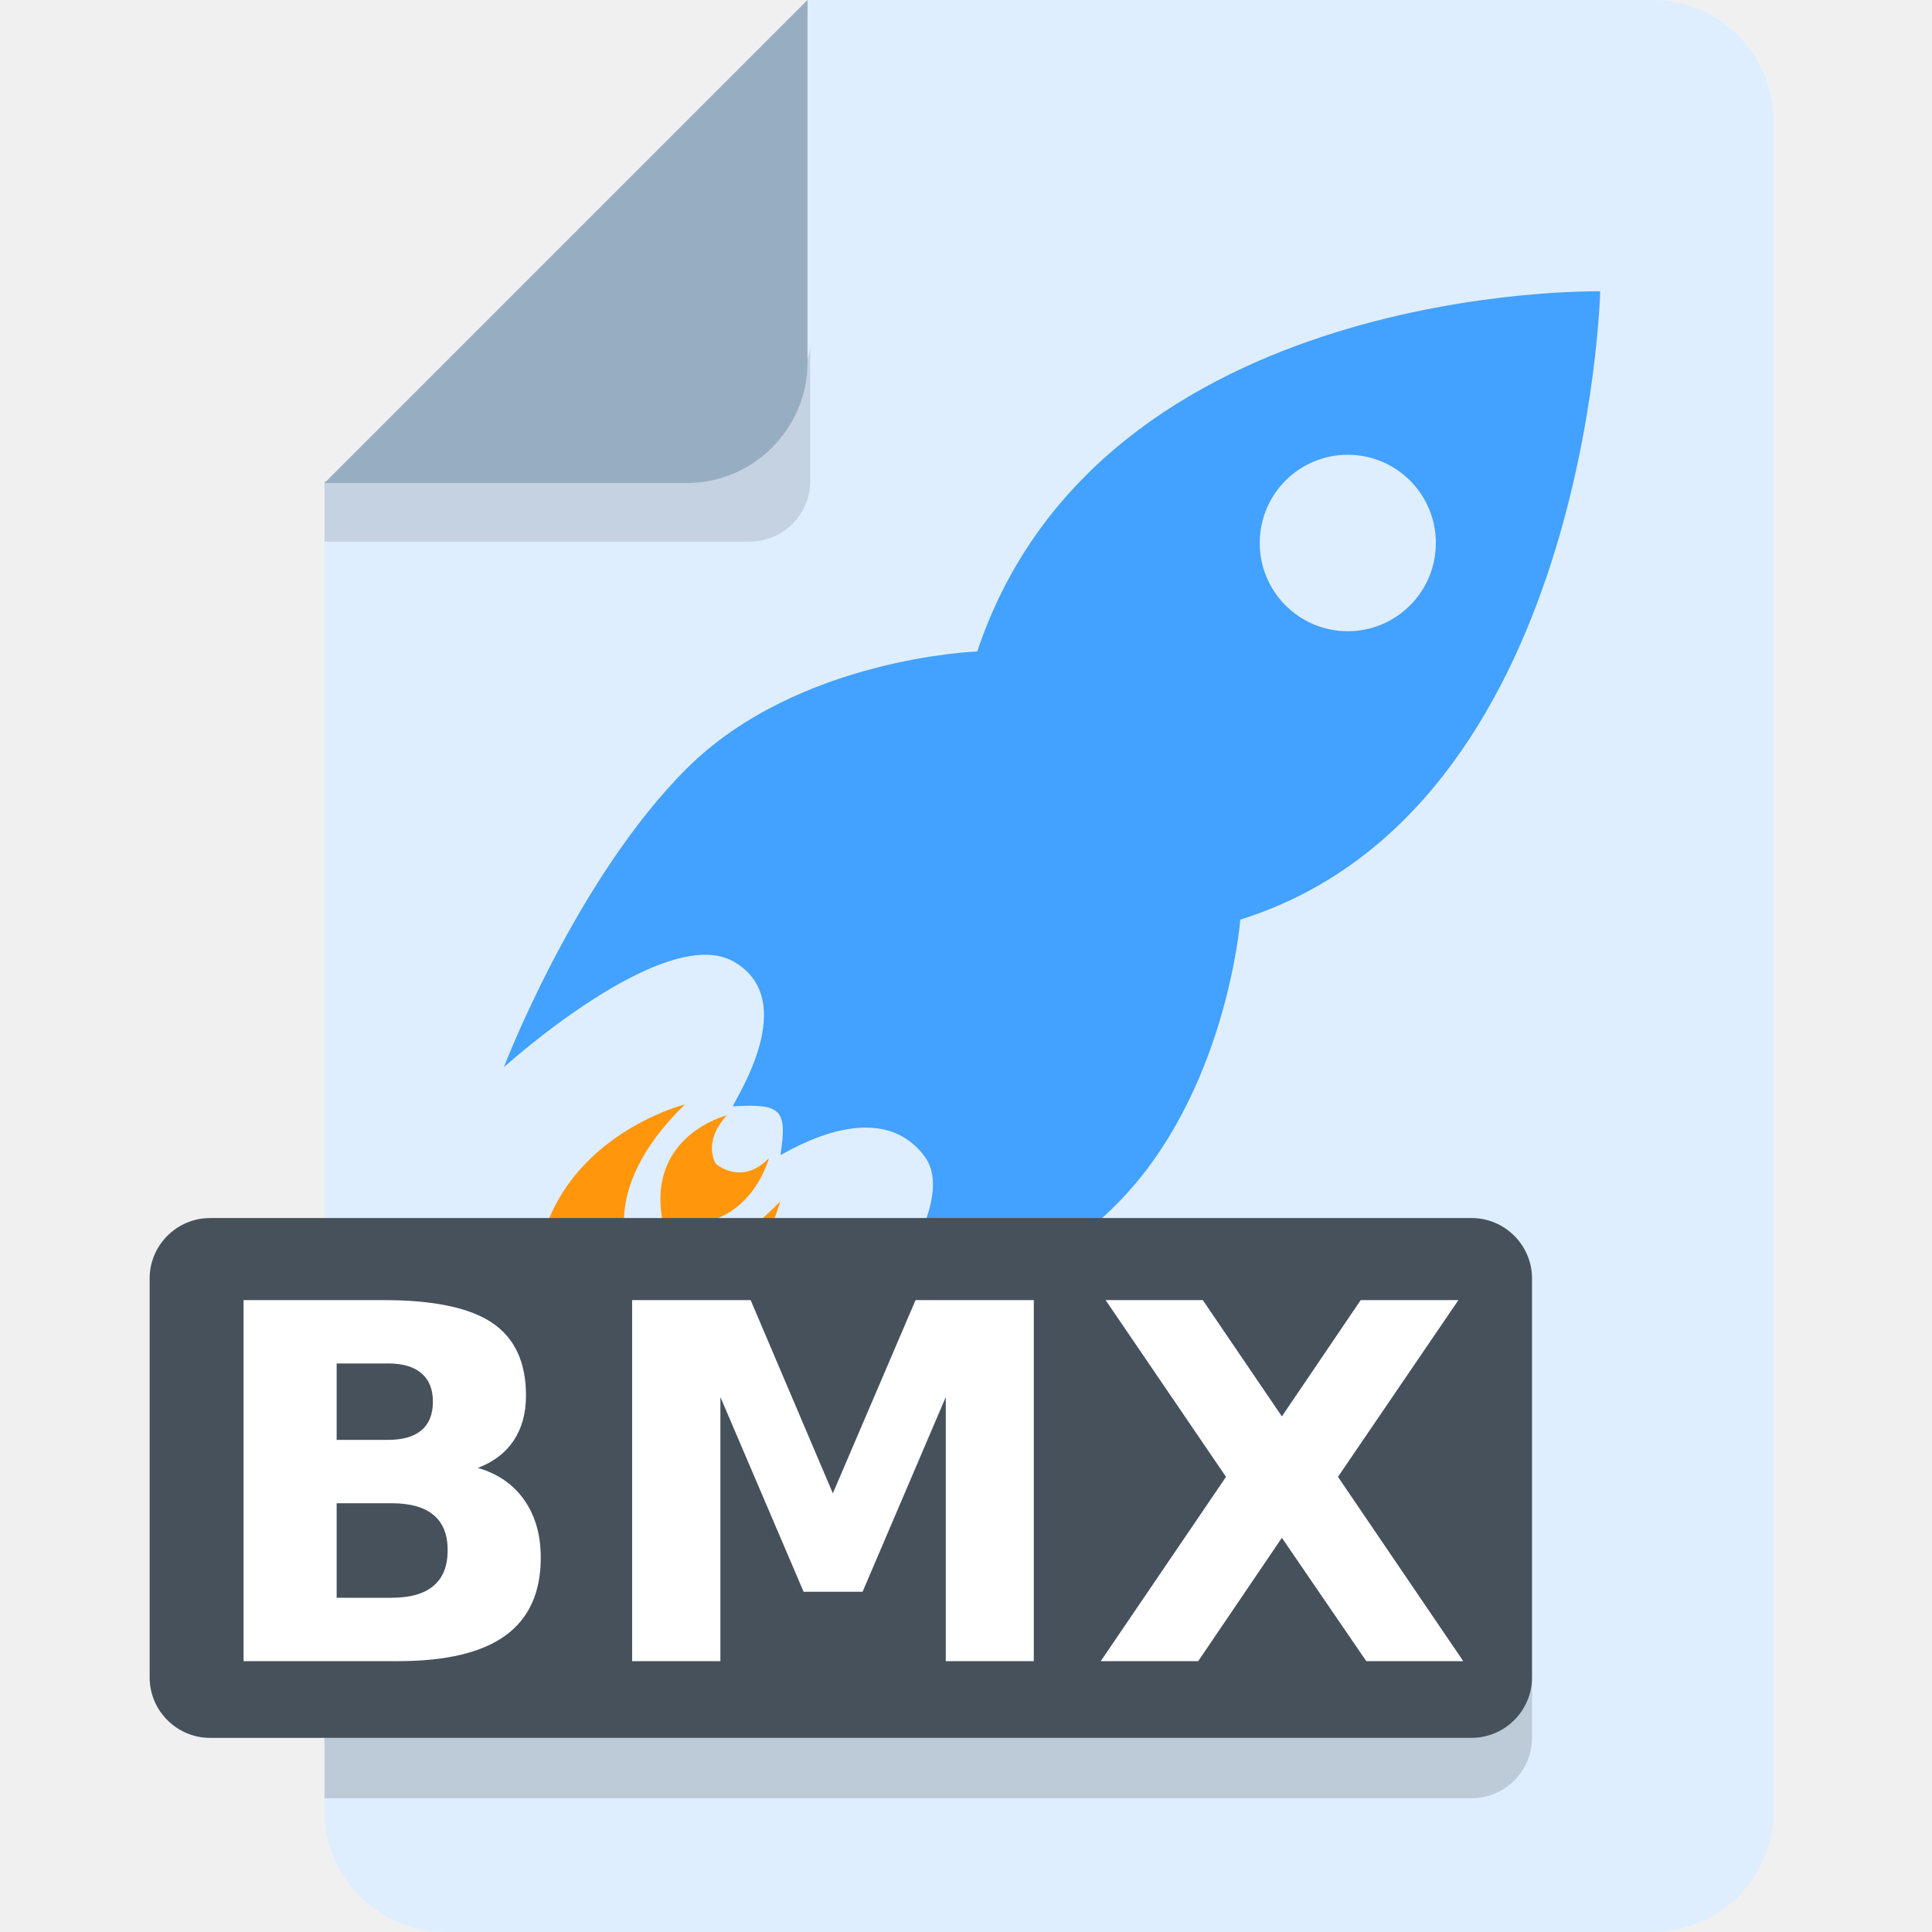
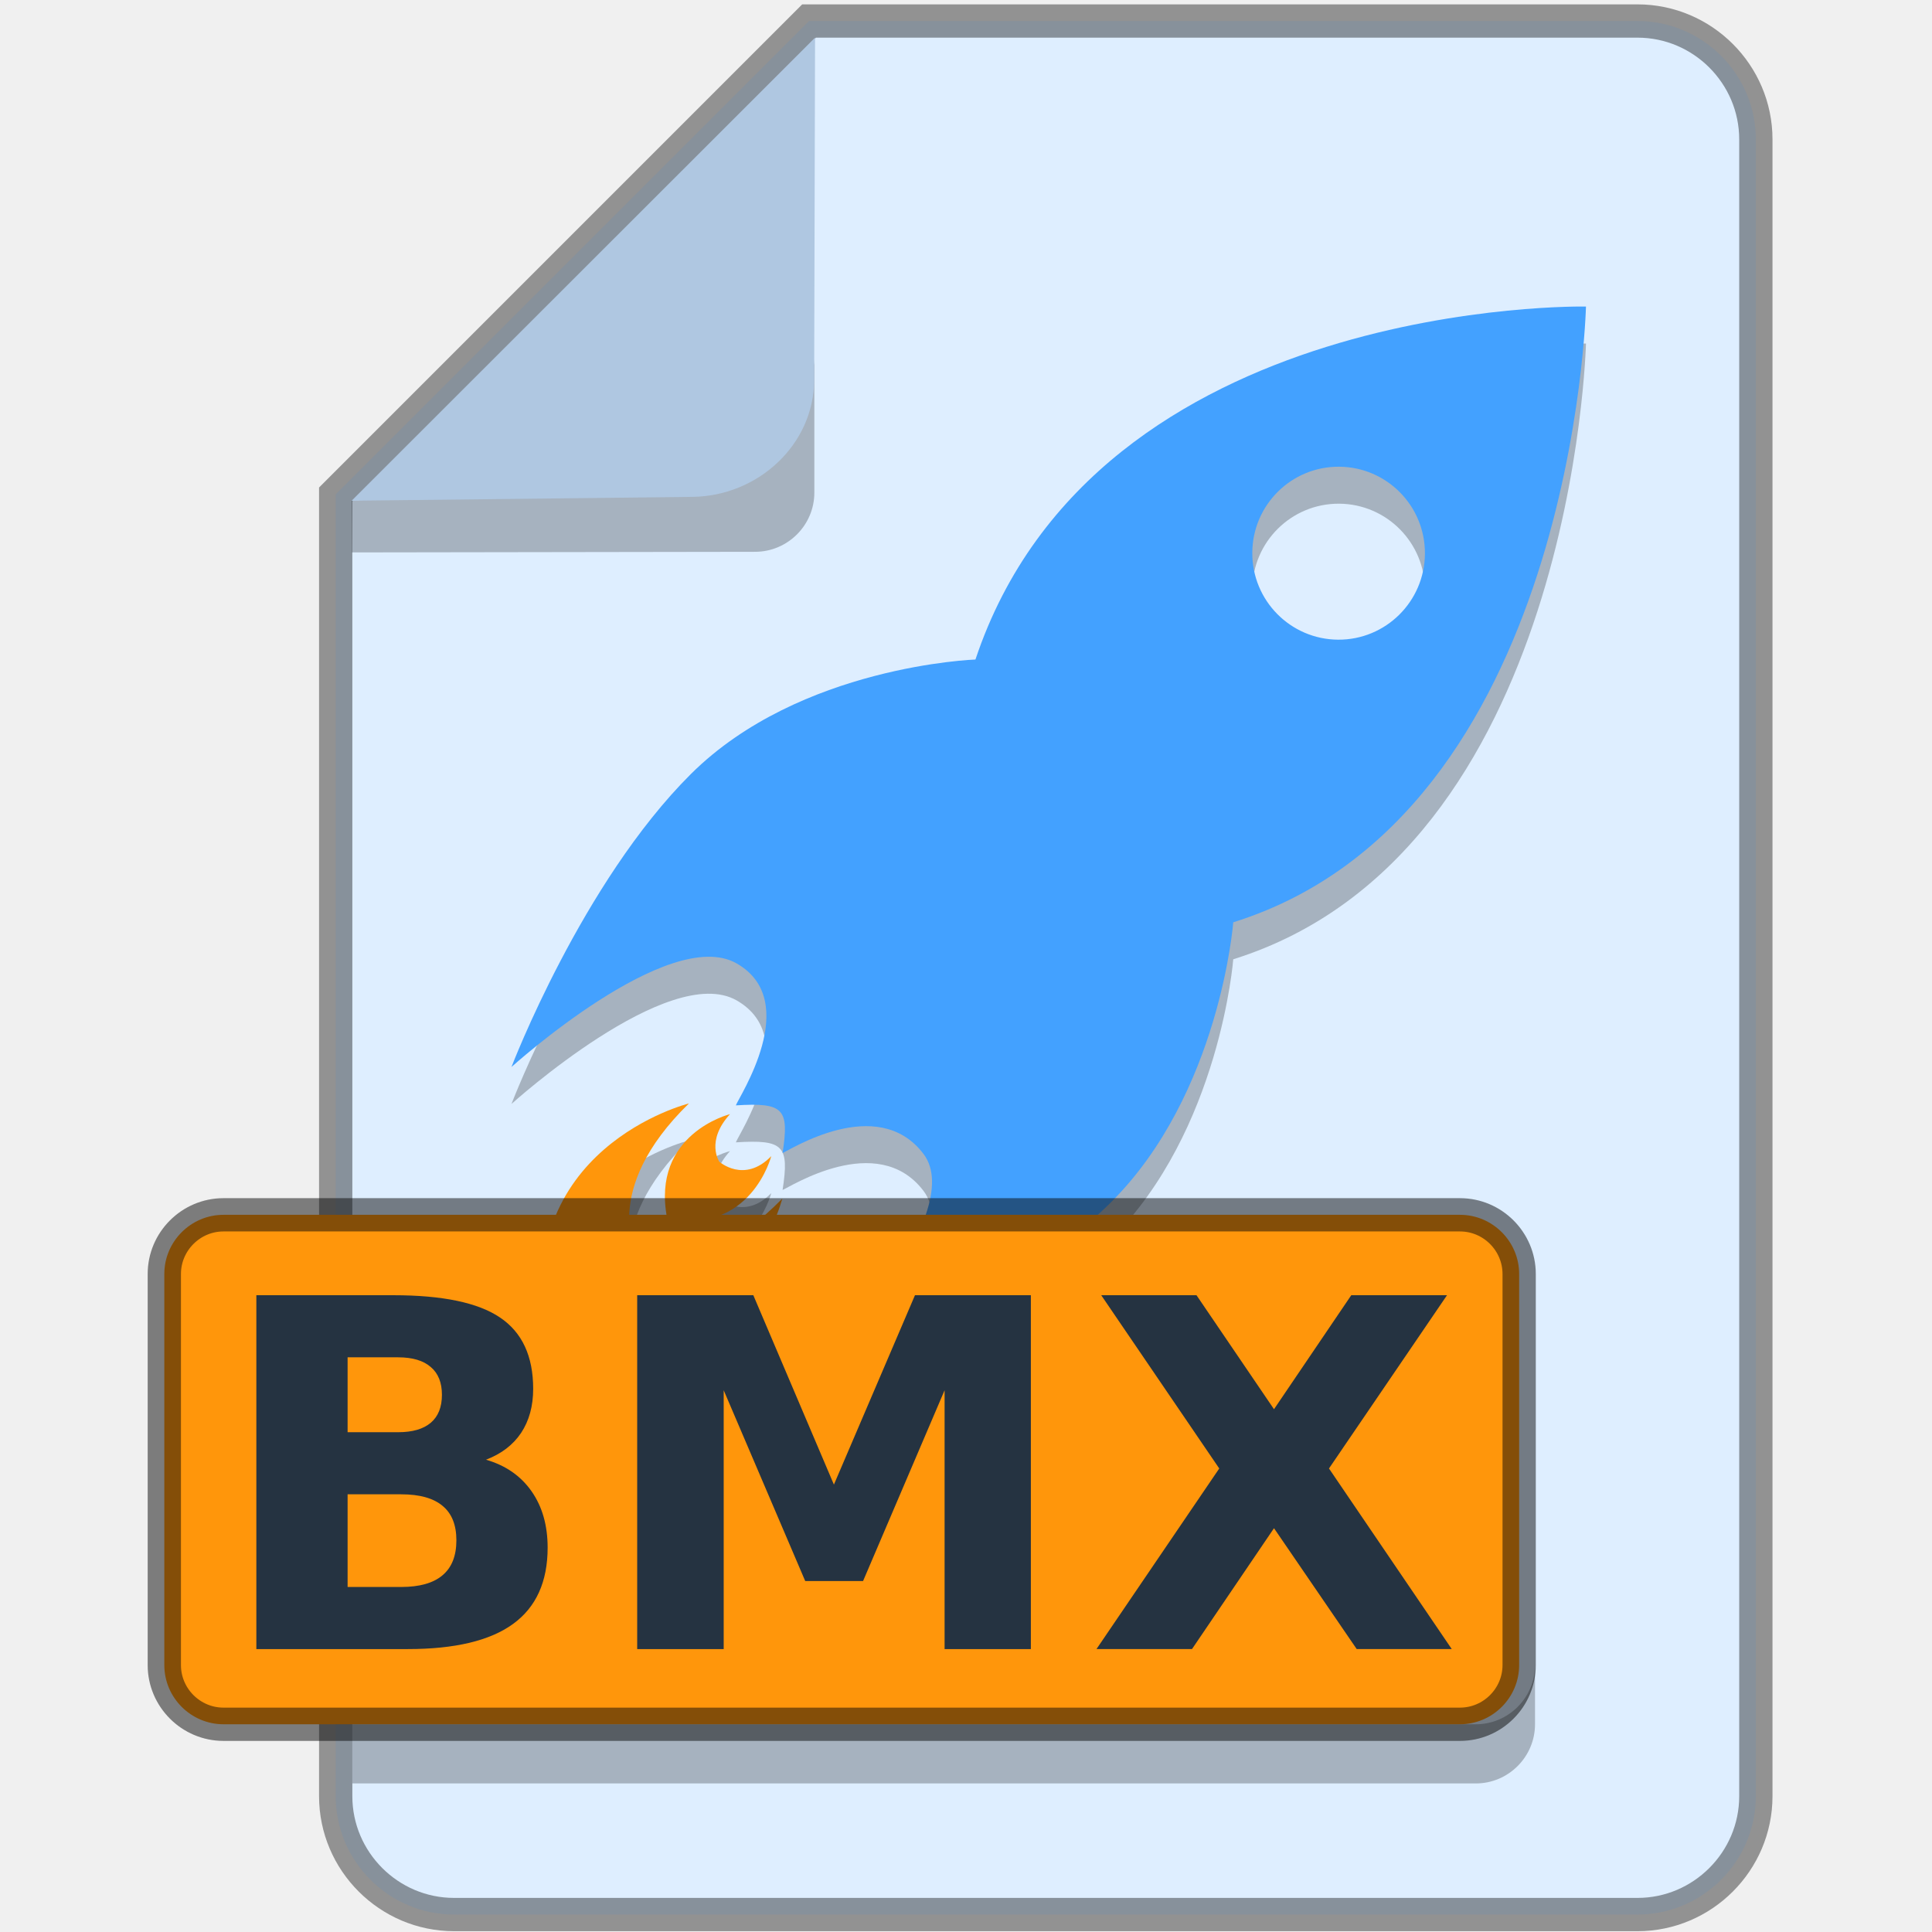
<svg xmlns="http://www.w3.org/2000/svg" xml:space="preserve" style="enable-background:new 0 0 512 512;" viewBox="0 0 512 512" y="0px" x="0px" id="Layer_1" version="1.1">
-   <defs id="defs3819" />
-   <path id="path3768" d="m 438,0 c 17.6,0 32,14.4 32,32 l 0,448 c 0,17.6 -14.4,32 -32,32 l -320,0 C 100.4,512 86,497.6 86,480 L 86,128 214,0 Z" style="fill:#deeeff;fill-opacity:1" />
-   <g style="opacity:0" transform="matrix(2.836152,0,0,2.856292,116.5154,43.96341)" id="g3861">
+   <defs id="defs3819">
+     <filter height="1.024" y="-0.012" width="1.024" x="-0.012" id="filter4375" style="color-interpolation-filters:sRGB">
+       <feGaussianBlur id="feGaussianBlur4377" stdDeviation="0.569" />
+     </filter>
+   </defs>
+   <path id="path3768" d="m 433.955,5.569 c 17.25,0 31.363,14.113 31.363,31.363 v 439.08 c 0,17.25 -14.113,31.363 -31.363,31.363 H 120.327 c -17.25,0 -31.363,-14.113 -31.363,-31.363 V 131.02 L 214.415,5.569 Z" style="fill:#deeeff;fill-opacity:1;stroke:#000000;stroke-width:8.821;stroke-miterlimit:4;stroke-dasharray:none;stroke-opacity:0.392" />
+   <g style="opacity:0;filter:url(#filter4375)" transform="matrix(2.77968,0,0,2.799419,118.8718,48.65691)" id="g3861">
    <g id="g3855">
      <path style="fill:#43a1ff" d="M 48.1,42.206 C 43.094,42.713 30.008,44.86 20.997,53.757 10.27,64.361 3.484,81.81 3.2,82.547 3.065,82.899 3,83.263 3,83.624 c 0,0.964 0.466,1.897 1.298,2.471 1.141,0.786 2.673,0.688 3.705,-0.236 6.346,-5.688 15.294,-10.957 17.987,-9.424 0.414,0.235 1.307,0.744 1.307,2.417 0,1.284 -0.53,3.258 -2.2,6.317 C 24.369,84.346 23.3,83.893 22.199,84.164 15.327,85.858 3.182,93.43 6.406,109.96 c 0.231,1.187 1.152,2.118 2.335,2.363 16.485,3.418 24.204,-8.635 25.982,-15.485 0.065,-0.251 0.097,-0.504 0.097,-0.754 0,-0.77 -0.378,-1.444 -0.906,-2 4.396,-2.298 7.422,-2.446 8.98,-0.413 1.423,1.855 -3.581,10.37 -10.101,17.192 -0.958,1.003 -1.105,2.532 -0.354,3.698 0.752,1.166 2.205,1.665 3.514,1.206 0.753,-0.264 18.563,-6.584 29.312,-17.204 8.976,-8.867 11.604,-21.575 12.306,-26.433 32.31,-11.771 33.82,-58.405 33.868,-60.422 0.001,-0.024 0.001,-0.048 0.001,-0.072 0,-1.405 -0.978,-2.626 -2.356,-2.929 C 108.629,8.607 61.391,7.723 48.1,42.206 Z m 31.528,-7.217 c 0,-0.011 0,-0.022 0,-0.034 0.008,-1.379 0.554,-2.672 1.536,-3.643 0.995,-0.983 2.316,-1.52 3.723,-1.511 2.883,0.018 5.215,2.358 5.198,5.217 -0.019,2.859 -2.377,5.173 -5.259,5.158 -2.873,-0.019 -5.198,-2.343 -5.198,-5.187 z" id="path3853" />
    </g>
    <g id="g3859">
-       <path style="fill:#f6f6f6" d="m 108.076,5.636 c -2.386,0 -14.966,0.232 -28.39,4.814 -7.878,2.689 -14.691,6.4 -20.248,11.028 C 53.46,26.458 48.936,32.49 45.954,39.449 39.695,40.314 27.57,43.051 18.889,51.622 7.706,62.677 0.693,80.709 0.4,81.472 c -0.995,2.586 -0.087,5.516 2.194,7.09 1.03,0.711 2.22,1.061 3.405,1.061 1.439,0 2.873,-0.516 4.006,-1.529 0.027,-0.024 2.746,-2.449 6.202,-4.808 4.496,-3.066 7.017,-3.838 8.059,-4.03 -0.05,0.337 -0.16,0.824 -0.396,1.487 -0.435,1.219 -1.056,2.353 -1.427,3.029 -0.297,0.542 -0.531,0.97 -0.729,1.549 -0.251,0.734 -0.353,1.498 -0.314,2.251 0.932,-0.351 1.517,-0.495 1.517,-0.495 -0.505,0.489 -0.968,0.97 -1.392,1.442 0.17,0.792 0.501,1.552 0.984,2.229 1.827,-2.042 4.325,-2.656 4.324,-2.657 -2.349,2.556 -1.021,4.502 -1.021,4.502 0,0 0.899,0.797 2.193,0.797 0.807,0 1.769,-0.312 2.76,-1.321 0,0 -0.653,2.517 -2.745,4.321 0.668,0.553 1.436,0.944 2.247,1.166 0.505,-0.447 1.023,-0.936 1.552,-1.47 0,0 -0.167,0.643 -0.568,1.651 0.197,0.02 0.396,0.029 0.594,0.029 0.648,0 1.301,-0.105 1.933,-0.32 0.524,-0.178 0.915,-0.387 1.329,-0.607 3.017,-1.611 4.285,-1.611 4.701,-1.611 0.055,0 0.105,0.001 0.15,0.003 -0.293,1.058 -1.218,3.348 -4.138,7.316 -2.541,3.454 -5.17,6.218 -5.196,6.245 -1.916,2.007 -2.207,5.065 -0.704,7.396 1.129,1.751 3.049,2.749 5.042,2.749 0.662,0 1.331,-0.109 1.982,-0.338 0.779,-0.273 19.204,-6.812 30.428,-17.9 8.621,-8.517 11.771,-20.285 12.871,-26.354 7.039,-2.9 13.162,-7.62 18.239,-14.067 4.573,-5.809 8.283,-13.014 11.026,-21.414 4.567,-13.99 4.917,-26.555 4.929,-27.083 0.038,-1.598 -0.567,-3.144 -1.673,-4.297 -1.107,-1.153 -2.633,-1.818 -4.23,-1.845 10e-4,0 -0.158,-0.003 -0.458,-0.003 z M 6,83.625 c 0,0 6.714,-17.462 17.104,-27.733 10.399,-10.267 27.129,-10.839 27.129,-10.839 10.953,-32.576 53.476,-33.417 57.843,-33.417 0.238,0 0.364,0.002 0.364,0.002 l 0,0 0,0 c 0,0 -1.15,48.204 -33.627,58.292 0,0 -1.265,16.233 -11.657,26.501 -10.393,10.267 -28.195,16.506 -28.195,16.506 l 0,0 0,0 c 0,0 11.108,-11.605 11.132,-18.403 0.004,-1.022 -0.244,-1.938 -0.818,-2.687 -1.508,-1.967 -3.489,-2.62 -5.467,-2.62 -3.796,0 -7.578,2.408 -7.963,2.539 l 0,0 0,0 c 0.141,-0.908 0.226,-1.648 0.226,-2.246 0,-1.795 -0.763,-2.319 -3.062,-2.319 -0.472,0 -1.009,0.022 -1.617,0.06 l 0,0 0,0 c 0.168,-0.493 2.906,-4.652 2.912,-8.446 0.003,-1.937 -0.705,-3.777 -2.83,-4.987 -0.777,-0.44 -1.676,-0.635 -2.658,-0.635 C 17.622,73.192 6,83.625 6,83.625 Z M 84.904,26.801 c -0.017,0 -0.034,0 -0.051,0 -4.522,0.001 -8.2,3.63 -8.227,8.135 0,0.018 0,0.036 0,0.053 0,4.499 3.651,8.157 8.18,8.187 0.016,10e-4 0.03,10e-4 0.048,10e-4 4.519,0 8.201,-3.633 8.229,-8.141 0,-0.018 0,-0.035 0,-0.053 0,-4.496 -3.65,-8.154 -8.179,-8.182 z m -0.01,10.376 c -0.016,0 -0.031,0 -0.047,0 -1.232,-0.008 -2.228,-0.996 -2.22,-2.202 0.008,-1.199 1.006,-2.173 2.228,-2.173 l 0.013,0 c 1.229,0.007 2.223,0.992 2.217,2.196 -0.009,1.189 -0.987,2.158 -2.191,2.179 z m 0.287,0.011 c -0.066,-0.004 -0.134,-0.007 -0.2,-0.009 0.056,10e-4 0.124,0.004 0.2,0.009 z M 22.918,81.077 c -0.476,0 -0.958,0.057 -1.437,0.175 -0.581,0.144 -5.812,1.519 -10.596,5.657 -2.991,2.588 -5.184,5.697 -6.519,9.245 -1.622,4.308 -1.926,9.146 -0.905,14.382 0.463,2.372 2.304,4.235 4.671,4.727 2.118,0.438 4.197,0.662 6.181,0.662 4.222,0 8.111,-0.989 11.56,-2.94 2.739,-1.55 5.156,-3.684 7.183,-6.342 3.275,-4.297 4.448,-8.576 4.571,-9.05 0.681,-2.625 -0.483,-5.38 -2.84,-6.722 -0.185,-0.105 -0.373,-0.199 -0.564,-0.283 -1.296,0.571 -2.2,1.118 -2.378,1.179 0.099,-0.64 0.17,-1.195 0.204,-1.677 -0.076,-0.003 -0.152,-0.005 -0.228,-0.005 -1.563,0 -3.107,0.609 -4.265,1.777 -0.405,0.409 -0.794,0.778 -1.167,1.111 0.388,0.205 0.949,0.416 1.615,0.416 0.807,0 1.769,-0.312 2.76,-1.321 0,0 -1.587,6.114 -7.732,6.114 -0.675,0 -1.406,-0.074 -2.195,-0.238 -1.56,-7.994 5.997,-9.852 5.995,-9.854 -2.349,2.556 -1.021,4.502 -1.021,4.502 0,0 0.023,0.021 0.068,0.056 0.355,-0.4 0.755,-0.82 1.208,-1.257 1.168,-1.13 1.795,-2.646 1.828,-4.189 -0.449,0.002 -0.956,0.023 -1.524,0.059 0.07,-0.205 0.586,-1.047 1.165,-2.233 -0.105,-0.291 -0.235,-0.576 -0.388,-0.854 -1.074,-1.943 -3.105,-3.097 -5.25,-3.097 z M 8.871,104.656 C 8.877,90.539 22.918,87.077 22.918,87.077 l 0,0 0,0 c -4.636,4.482 -5.702,8.321 -5.7,10.908 0.002,2.212 0.785,3.508 0.785,3.508 0,0 0.956,0.55 2.693,0.55 2.387,0 6.248,-1.036 11.124,-5.957 l 0,0 0,0 c 0,0 -3.592,13.839 -17.506,13.839 -1.527,0 -3.179,-0.167 -4.963,-0.537 -0.331,-1.697 -0.481,-3.271 -0.48,-4.732 z m 11.544,-8.638 c 0,0 0,0 0,0 0,0 0,0 0,0 z m 6.413,-13.927 c -0.511,0 -1.027,0.065 -1.539,0.201 -0.794,0.211 -3.58,1.071 -6.109,3.317 -1.68,1.492 -2.909,3.27 -3.665,5.255 3.633,-2.858 7.402,-3.788 7.402,-3.788 -8.599,8.314 -4.915,14.416 -4.915,14.416 0,0 0.956,0.55 2.693,0.55 2.387,0 6.248,-1.036 11.124,-5.957 0,0 -0.941,3.626 -3.726,7.165 2.292,-0.894 4.302,-2.415 5.883,-4.488 1.805,-2.369 2.48,-4.736 2.597,-5.188 0.334,-1.287 0.224,-2.606 -0.253,-3.774 -2.359,0.722 -4.212,1.876 -4.475,1.966 0.563,-3.634 0.229,-4.565 -2.836,-4.565 -0.472,0 -1.009,0.022 -1.617,0.06 0.11,-0.321 1.313,-2.203 2.138,-4.526 -0.832,-0.42 -1.757,-0.644 -2.702,-0.644 z m -6.202,13.763 c 0.003,-6.236 6.209,-7.762 6.208,-7.764 l 0,0 0,0 c -1.101,1.198 -1.395,2.262 -1.395,3.055 -0.001,0.897 0.374,1.447 0.374,1.447 0,0 0.899,0.797 2.193,0.797 0.807,0 1.769,-0.312 2.76,-1.321 l 0,0 0,0 c 0,0 -1.587,6.114 -7.732,6.114 -0.675,0 -1.406,-0.074 -2.195,-0.238 -0.147,-0.749 -0.213,-1.444 -0.213,-2.09 z" id="path3857" />
+       <path style="fill:#f6f6f6" d="m 108.076,5.636 c -2.386,0 -14.966,0.232 -28.39,4.814 -7.878,2.689 -14.691,6.4 -20.248,11.028 C 53.46,26.458 48.936,32.49 45.954,39.449 39.695,40.314 27.57,43.051 18.889,51.622 7.706,62.677 0.693,80.709 0.4,81.472 c -0.995,2.586 -0.087,5.516 2.194,7.09 1.03,0.711 2.22,1.061 3.405,1.061 1.439,0 2.873,-0.516 4.006,-1.529 0.027,-0.024 2.746,-2.449 6.202,-4.808 4.496,-3.066 7.017,-3.838 8.059,-4.03 -0.05,0.337 -0.16,0.824 -0.396,1.487 -0.435,1.219 -1.056,2.353 -1.427,3.029 -0.297,0.542 -0.531,0.97 -0.729,1.549 -0.251,0.734 -0.353,1.498 -0.314,2.251 0.932,-0.351 1.517,-0.495 1.517,-0.495 -0.505,0.489 -0.968,0.97 -1.392,1.442 0.17,0.792 0.501,1.552 0.984,2.229 1.827,-2.042 4.325,-2.656 4.324,-2.657 -2.349,2.556 -1.021,4.502 -1.021,4.502 0,0 0.899,0.797 2.193,0.797 0.807,0 1.769,-0.312 2.76,-1.321 0,0 -0.653,2.517 -2.745,4.321 0.668,0.553 1.436,0.944 2.247,1.166 0.505,-0.447 1.023,-0.936 1.552,-1.47 0,0 -0.167,0.643 -0.568,1.651 0.197,0.02 0.396,0.029 0.594,0.029 0.648,0 1.301,-0.105 1.933,-0.32 0.524,-0.178 0.915,-0.387 1.329,-0.607 3.017,-1.611 4.285,-1.611 4.701,-1.611 0.055,0 0.105,0.001 0.15,0.003 -0.293,1.058 -1.218,3.348 -4.138,7.316 -2.541,3.454 -5.17,6.218 -5.196,6.245 -1.916,2.007 -2.207,5.065 -0.704,7.396 1.129,1.751 3.049,2.749 5.042,2.749 0.662,0 1.331,-0.109 1.982,-0.338 0.779,-0.273 19.204,-6.812 30.428,-17.9 8.621,-8.517 11.771,-20.285 12.871,-26.354 7.039,-2.9 13.162,-7.62 18.239,-14.067 4.573,-5.809 8.283,-13.014 11.026,-21.414 4.567,-13.99 4.917,-26.555 4.929,-27.083 0.038,-1.598 -0.567,-3.144 -1.673,-4.297 -1.107,-1.153 -2.633,-1.818 -4.23,-1.845 10e-4,0 -0.158,-0.003 -0.458,-0.003 z M 6,83.625 c 0,0 6.714,-17.462 17.104,-27.733 10.399,-10.267 27.129,-10.839 27.129,-10.839 10.953,-32.576 53.476,-33.417 57.843,-33.417 0.238,0 0.364,0.002 0.364,0.002 v 0 0 c 0,0 -1.15,48.204 -33.627,58.292 0,0 -1.265,16.233 -11.657,26.501 -10.393,10.267 -28.195,16.506 -28.195,16.506 v 0 0 c 0,0 11.108,-11.605 11.132,-18.403 0.004,-1.022 -0.244,-1.938 -0.818,-2.687 -1.508,-1.967 -3.489,-2.62 -5.467,-2.62 -3.796,0 -7.578,2.408 -7.963,2.539 v 0 0 c 0.141,-0.908 0.226,-1.648 0.226,-2.246 0,-1.795 -0.763,-2.319 -3.062,-2.319 -0.472,0 -1.009,0.022 -1.617,0.06 v 0 0 c 0.168,-0.493 2.906,-4.652 2.912,-8.446 0.003,-1.937 -0.705,-3.777 -2.83,-4.987 -0.777,-0.44 -1.676,-0.635 -2.658,-0.635 C 17.622,73.192 6,83.625 6,83.625 Z M 84.904,26.801 c -0.017,0 -0.034,0 -0.051,0 -4.522,0.001 -8.2,3.63 -8.227,8.135 0,0.018 0,0.036 0,0.053 0,4.499 3.651,8.157 8.18,8.187 0.016,10e-4 0.03,10e-4 0.048,10e-4 4.519,0 8.201,-3.633 8.229,-8.141 0,-0.018 0,-0.035 0,-0.053 0,-4.496 -3.65,-8.154 -8.179,-8.182 z m -0.01,10.376 c -0.016,0 -0.031,0 -0.047,0 -1.232,-0.008 -2.228,-0.996 -2.22,-2.202 0.008,-1.199 1.006,-2.173 2.228,-2.173 h 0.013 c 1.229,0.007 2.223,0.992 2.217,2.196 -0.009,1.189 -0.987,2.158 -2.191,2.179 z m 0.287,0.011 c -0.066,-0.004 -0.134,-0.007 -0.2,-0.009 0.056,10e-4 0.124,0.004 0.2,0.009 z M 22.918,81.077 c -0.476,0 -0.958,0.057 -1.437,0.175 -0.581,0.144 -5.812,1.519 -10.596,5.657 -2.991,2.588 -5.184,5.697 -6.519,9.245 -1.622,4.308 -1.926,9.146 -0.905,14.382 0.463,2.372 2.304,4.235 4.671,4.727 2.118,0.438 4.197,0.662 6.181,0.662 4.222,0 8.111,-0.989 11.56,-2.94 2.739,-1.55 5.156,-3.684 7.183,-6.342 3.275,-4.297 4.448,-8.576 4.571,-9.05 0.681,-2.625 -0.483,-5.38 -2.84,-6.722 -0.185,-0.105 -0.373,-0.199 -0.564,-0.283 -1.296,0.571 -2.2,1.118 -2.378,1.179 0.099,-0.64 0.17,-1.195 0.204,-1.677 -0.076,-0.003 -0.152,-0.005 -0.228,-0.005 -1.563,0 -3.107,0.609 -4.265,1.777 -0.405,0.409 -0.794,0.778 -1.167,1.111 0.388,0.205 0.949,0.416 1.615,0.416 0.807,0 1.769,-0.312 2.76,-1.321 0,0 -1.587,6.114 -7.732,6.114 -0.675,0 -1.406,-0.074 -2.195,-0.238 -1.56,-7.994 5.997,-9.852 5.995,-9.854 -2.349,2.556 -1.021,4.502 -1.021,4.502 0,0 0.023,0.021 0.068,0.056 0.355,-0.4 0.755,-0.82 1.208,-1.257 1.168,-1.13 1.795,-2.646 1.828,-4.189 -0.449,0.002 -0.956,0.023 -1.524,0.059 0.07,-0.205 0.586,-1.047 1.165,-2.233 -0.105,-0.291 -0.235,-0.576 -0.388,-0.854 -1.074,-1.943 -3.105,-3.097 -5.25,-3.097 z M 8.871,104.656 C 8.877,90.539 22.918,87.077 22.918,87.077 v 0 0 c -4.636,4.482 -5.702,8.321 -5.7,10.908 0.002,2.212 0.785,3.508 0.785,3.508 0,0 0.956,0.55 2.693,0.55 2.387,0 6.248,-1.036 11.124,-5.957 v 0 0 c 0,0 -3.592,13.839 -17.506,13.839 -1.527,0 -3.179,-0.167 -4.963,-0.537 -0.331,-1.697 -0.481,-3.271 -0.48,-4.732 z m 11.544,-8.638 c 0,0 0,0 0,0 0,0 0,0 0,0 z m 6.413,-13.927 c -0.511,0 -1.027,0.065 -1.539,0.201 -0.794,0.211 -3.58,1.071 -6.109,3.317 -1.68,1.492 -2.909,3.27 -3.665,5.255 3.633,-2.858 7.402,-3.788 7.402,-3.788 -8.599,8.314 -4.915,14.416 -4.915,14.416 0,0 0.956,0.55 2.693,0.55 2.387,0 6.248,-1.036 11.124,-5.957 0,0 -0.941,3.626 -3.726,7.165 2.292,-0.894 4.302,-2.415 5.883,-4.488 1.805,-2.369 2.48,-4.736 2.597,-5.188 0.334,-1.287 0.224,-2.606 -0.253,-3.774 -2.359,0.722 -4.212,1.876 -4.475,1.966 0.563,-3.634 0.229,-4.565 -2.836,-4.565 -0.472,0 -1.009,0.022 -1.617,0.06 0.11,-0.321 1.313,-2.203 2.138,-4.526 -0.832,-0.42 -1.757,-0.644 -2.702,-0.644 z m -6.202,13.763 c 0.003,-6.236 6.209,-7.762 6.208,-7.764 v 0 0 c -1.101,1.198 -1.395,2.262 -1.395,3.055 -0.001,0.897 0.374,1.447 0.374,1.447 0,0 0.899,0.797 2.193,0.797 0.807,0 1.769,-0.312 2.76,-1.321 v 0 0 c 0,0 -1.587,6.114 -7.732,6.114 -0.675,0 -1.406,-0.074 -2.195,-0.238 -0.147,-0.749 -0.213,-1.444 -0.213,-2.09 z" id="path3857" />
    </g>
  </g>
-   <path style="fill:#ff960b;stroke-width:2.846" id="path3542_7_" d="m 167.575,333.857 c 0,0 -10.451,-17.429 13.94,-41.176 0,0 -48.487,12.039 -38.478,63.724 51.178,10.685 63.725,-37.994 63.725,-37.994 -23.889,24.276 -39.187,15.447 -39.187,15.447 z m 8.04,-10.137 c 22.613,4.73 28.157,-16.784 28.157,-16.784 -7.312,7.503 -14.047,1.494 -14.047,1.494 0,0 -3.769,-5.555 2.896,-12.859 0.003,0.006 -21.427,5.316 -17.006,28.149 z" />
-   <path style="fill:#43a1ff;stroke-width:2.846" id="path3542_4_" d="m 424.068,77.205 c 0,0 -132.321,-2.676 -165.084,95.443 0,0 -47.449,1.634 -76.942,30.959 -29.465,29.337 -48.51,79.214 -48.51,79.214 0,0 42.576,-38.491 60.904,-27.986 17.834,10.226 0.488,36.243 -0.233,38.369 12.93,-0.805 14.473,0.894 12.629,12.873 1.662,-0.571 25.602,-16.178 38.09,0.229 12.456,16.358 -29.252,60.242 -29.252,60.242 0,0 50.489,-17.82 79.968,-47.149 29.476,-29.328 33.058,-75.697 33.058,-75.697 92.113,-28.814 95.371,-166.496 95.371,-166.496 z m -90.224,66.546 c 0.074,-12.913 10.582,-23.313 23.472,-23.236 12.896,0.08 23.276,10.608 23.203,23.519 -0.082,12.922 -10.596,23.327 -23.478,23.25 -12.893,-0.083 -23.279,-10.617 -23.197,-23.533 z" />
-   <path id="path3784-8" d="M 187.294,122.766 86,127.524 l 0,16 112.714,0 c 8.8,0 16,-7.2 16,-16 l 0,-35.985 c 0,8.8 -18.63,30.818 -27.42,31.227 z" style="opacity:0.12;fill:#000000;fill-opacity:1" />
-   <path id="path3770" d="m 182,128 -96,0 128,-128 0,96 c 0,17.6 -14.4,32 -32,32 z" style="fill:#97adc1;fill-opacity:1" />
-   <path id="path3774" d="m 406,444.55 c 0,8.8 -7.2,16 -16,16 l -334.342,0 c -8.8,0 -16,-7.2 -16,-16 l 0,-105.755 c 0,-8.8 7.2,-16 16,-16 l 334.342,0 c 8.8,0 16,7.2 16,16 z" style="fill:#46515c;fill-opacity:1" />
-   <path id="path3784" d="m 390,460.55 -304,0 0,16 304,0 c 8.8,0 16,-7.2 16,-16 l 0,-16 c 0,8.8 -7.2,16 -16,16 z" style="opacity:0.15;fill:#000000;fill-opacity:1" />
-   <g id="g3786" />
-   <g id="g3788" />
-   <g id="g3790" />
-   <g id="g3792" />
-   <g id="g3794" />
-   <g id="g3796" />
-   <g id="g3798" />
-   <g id="g3800" />
-   <g id="g3802" />
-   <g id="g3804" />
-   <g id="g3806" />
-   <g id="g3808" />
-   <g id="g3810" />
-   <g id="g3812" />
-   <g id="g3814" />
+   <path d="m 168.914,342.579 c 0,0 -10.243,-17.082 13.662,-40.356 0,0 -47.521,11.8 -37.712,62.455 50.159,10.473 62.457,-37.238 62.457,-37.238 -23.413,23.792 -38.407,15.139 -38.407,15.139 z m 7.88,-9.935 c 22.162,4.636 27.597,-16.449 27.597,-16.449 -7.166,7.354 -13.768,1.464 -13.768,1.464 0,0 -3.694,-5.445 2.838,-12.603 0.003,0.006 -21,5.21 -16.667,27.588 z" id="path4424" style="opacity:0.25;fill:#000000;fill-opacity:1;stroke-width:2.79" />
+   <path style="fill:#ff960b;stroke-width:2.79" id="path3542_7_" d="m 168.914,332.778 c 0,0 -10.243,-17.082 13.662,-40.356 0,0 -47.521,11.8 -37.712,62.455 50.159,10.473 62.457,-37.238 62.457,-37.238 -23.413,23.792 -38.407,15.139 -38.407,15.139 z m 7.88,-9.935 c 22.162,4.636 27.597,-16.449 27.597,-16.449 -7.166,7.354 -13.768,1.464 -13.768,1.464 0,0 -3.694,-5.445 2.838,-12.603 0.003,0.006 -21,5.21 -16.667,27.588 z" />
+   <path d="m 420.3,91.037 c 0,0 -129.686,-2.623 -161.797,93.543 0,0 -46.504,1.601 -75.41,30.343 -28.878,28.753 -47.544,77.636 -47.544,77.636 0,0 41.729,-37.725 59.691,-27.429 17.479,10.022 0.478,35.522 -0.228,37.605 12.673,-0.789 14.185,0.876 12.378,12.617 1.629,-0.56 25.092,-15.856 37.331,0.224 12.208,16.032 -28.67,59.043 -28.67,59.043 0,0 49.484,-17.466 78.376,-46.21 28.889,-28.744 32.4,-74.19 32.4,-74.19 90.278,-28.241 93.472,-163.181 93.472,-163.181 z m -88.427,65.221 c 0.072,-12.656 10.371,-22.849 23.005,-22.773 12.639,0.078 22.813,10.397 22.741,23.05 -0.081,12.665 -10.385,22.863 -23.01,22.787 -12.636,-0.081 -22.816,-10.405 -22.735,-23.064 z" id="path4426" style="opacity:0.25;fill:#000000;fill-opacity:1;stroke-width:2.79" />
+   <path style="fill:#43a1ff;stroke-width:2.79" id="path3542_4_" d="m 420.3,81.237 c 0,0 -129.686,-2.623 -161.797,93.543 0,0 -46.504,1.601 -75.41,30.343 -28.878,28.753 -47.544,77.636 -47.544,77.636 0,0 41.729,-37.725 59.691,-27.429 17.479,10.022 0.478,35.522 -0.228,37.605 12.673,-0.789 14.185,0.876 12.378,12.617 1.629,-0.56 25.092,-15.856 37.331,0.224 12.208,16.032 -28.67,59.043 -28.67,59.043 0,0 49.484,-17.466 78.376,-46.21 28.889,-28.744 32.4,-74.19 32.4,-74.19 90.278,-28.241 93.472,-163.181 93.472,-163.181 z M 331.873,146.457 c 0.072,-12.656 10.371,-22.849 23.005,-22.773 12.639,0.078 22.813,10.397 22.741,23.05 -0.081,12.665 -10.385,22.863 -23.01,22.787 -12.636,-0.081 -22.816,-10.405 -22.735,-23.064 z" />
+   <path id="path3784-8" d="m 188.241,125.89 -95.055,6.804 0.072,13.703 106.873,-0.163 c 8.625,-0.013 15.681,-7.057 15.681,-15.681 V 95.285 c 0,8.625 -18.957,30.204 -27.572,30.605 z" style="opacity:0.25;fill:#000000;fill-opacity:1;stroke-width:0.98" />
+   <path id="path3770" d="M 183.588,131.671 93.186,132.695 216,9.977 215.764,100.634 c -0.045,17.25 -14.929,30.811 -32.177,31.037 z" style="fill:#afc7e1;fill-opacity:1;stroke-width:0.98" />
+   <path id="path3784" d="M 391.115,456.949 H 93.376 v 15.681 H 391.115 c 8.625,0 15.681,-7.057 15.681,-15.681 v -15.681 c 0,8.625 -7.057,15.681 -15.681,15.681 z" style="opacity:0.25;fill:#000000;fill-opacity:1;stroke-width:0.98" />
+   <path id="path3774" d="m 402.592,441.267 c 0,8.625 -7.057,15.681 -15.681,15.681 H 59.226 c -8.625,0 -15.681,-7.057 -15.681,-15.681 V 337.618 c 0,-8.625 7.057,-15.681 15.681,-15.681 H 386.911 c 8.625,0 15.681,7.057 15.681,15.681 z" style="fill:#ff960b;fill-opacity:1;stroke:#060606;stroke-width:8.821;stroke-miterlimit:4;stroke-dasharray:none;stroke-opacity:0.49;paint-order:fill markers stroke" />
+   <g transform="matrix(0.9800885,0,0,0.9800885,4.676387,5.568876)" id="g3786" />
+   <g transform="matrix(0.9800885,0,0,0.9800885,4.676387,5.568876)" id="g3788" />
+   <g transform="matrix(0.9800885,0,0,0.9800885,4.676387,5.568876)" id="g3790" />
+   <g transform="matrix(0.9800885,0,0,0.9800885,4.676387,5.568876)" id="g3792" />
+   <g transform="matrix(0.9800885,0,0,0.9800885,4.676387,5.568876)" id="g3794" />
+   <g transform="matrix(0.9800885,0,0,0.9800885,4.676387,5.568876)" id="g3796" />
+   <g transform="matrix(0.9800885,0,0,0.9800885,4.676387,5.568876)" id="g3798" />
+   <g transform="matrix(0.9800885,0,0,0.9800885,4.676387,5.568876)" id="g3800" />
+   <g transform="matrix(0.9800885,0,0,0.9800885,4.676387,5.568876)" id="g3802" />
+   <g transform="matrix(0.9800885,0,0,0.9800885,4.676387,5.568876)" id="g3804" />
+   <g transform="matrix(0.9800885,0,0,0.9800885,4.676387,5.568876)" id="g3806" />
+   <g transform="matrix(0.9800885,0,0,0.9800885,4.676387,5.568876)" id="g3808" />
+   <g transform="matrix(0.9800885,0,0,0.9800885,4.676387,5.568876)" id="g3810" />
+   <g transform="matrix(0.9800885,0,0,0.9800885,4.676387,5.568876)" id="g3812" />
+   <g transform="matrix(0.9800885,0,0,0.9800885,4.676387,5.568876)" id="g3814" />
  <g transform="translate(-180.9367,91.8845)" display="none" id="Ebene_2" style="display:none">
    <g id="g3871" display="inline" style="display:inline">
      <path d="m 59.495,5.5 c 0,0 -30.778,29.564 -16.035,59.249 0,0 -10.449,11.19 -10.533,24.555 -0.077,13.361 6.873,28.994 6.873,28.994 0,0 0.994,-18.421 7.551,-20.222 6.381,-1.75 8.318,8.096 8.635,8.74 2.765,-3.132 3.5,-3.1 5.793,0.034 0.25,-0.51 2.176,-9.501 8.736,-8.632 6.543,0.862 6.97,20.309 6.97,20.309 0,0 7.478,-15.549 7.559,-28.908 C 85.125,76.258 75.443,64.941 75.443,64.941 89.923,37.416 59.495,5.5 59.495,5.5 Z m -5.508,35.639 c -2.906,-2.941 -2.865,-7.692 0.092,-10.613 2.957,-2.922 7.709,-2.906 10.615,0.035 2.907,2.944 2.865,7.697 -0.089,10.618 -2.959,2.921 -7.711,2.903 -10.618,-0.04 z" id="path3542_6_" style="fill:#43a1ff" />
      <path id="path3867" d="m 55.685,1.534 c -1.098,1.054 -21.778,21.275 -21.778,46.132 0,5.228 0.993,10.665 3.197,16.168 -3.479,4.579 -9.605,14.214 -9.676,25.435 0,0.084 0,0.167 0,0.251 0,14.319 7.045,30.334 7.347,31.013 1.032,2.321 3.52,3.632 6.019,3.173 2.499,-0.458 4.358,-2.57 4.499,-5.106 0.341,-6.138 1.973,-12.922 3.5,-14.922 0.39,0.523 1.014,1.651 1.727,4.088 l 0.533,1.479 c 0.659,1.828 2.114,2.893 4.023,3.257 1.377,0.263 2.707,-0.181 3.831,-0.983 1.061,0.72 2.297,1.138 3.563,0.938 1.962,-0.311 3.559,-1.319 4.251,-3.182 l 0.463,-1.247 c 0.778,-2.563 1.561,-3.708 2.101,-4.136 1.312,2.232 2.568,8.869 2.705,14.762 0.06,2.542 1.854,4.714 4.339,5.25 2.485,0.536 5.015,-0.699 6.117,-2.99 0.327,-0.681 8.014,-16.829 8.102,-31.259 0,-0.066 0.001,-0.133 0.001,-0.199 0,-11.064 -5.579,-20.65 -8.767,-25.229 2.144,-5.147 3.107,-10.342 3.107,-15.425 0,-24.288 -20.33,-45.96 -21.41,-47.093 C 62.47,0.651 61.082,0.038 59.62,0.006 58.158,-0.026 56.74,0.521 55.685,1.534 Z M 38.427,89.529 c 0,-0.065 0,-0.13 0,-0.193 0.069,-10.979 8.974,-20.747 9.063,-20.844 0.962,-1.043 1.466,-2.391 1.466,-3.753 0,-0.829 -0.187,-1.663 -0.571,-2.437 -2.403,-4.839 -3.379,-9.722 -3.379,-14.462 0,-14.375 8.959,-27.408 14.341,-33.948 5.37,6.931 14.484,20.768 14.484,34.948 0,4.556 -0.942,9.143 -3.256,13.541 -0.423,0.803 -0.629,1.68 -0.629,2.552 0,1.281 0.445,2.555 1.307,3.573 0.084,0.098 8.291,9.928 8.291,20.945 0,0.045 -10e-4,0.09 -10e-4,0.135 -0.017,2.77 -0.409,5.675 -0.989,8.509 -1.71,-2.833 -4.063,-4.899 -7.32,-5.329 -2.531,-0.335 -8.005,-0.134 -11.979,6.223 -0.178,-0.005 -0.345,0.015 -0.517,0.022 -4.195,-7.482 -10.142,-6.979 -12.842,-6.238 -2.824,0.775 -4.955,2.775 -6.579,5.358 -0.534,-2.862 -0.89,-5.799 -0.89,-8.602 z" style="fill:#f6f6f6" />
      <path id="path3869" d="m 50.213,26.614 c -2.479,2.449 -3.858,5.716 -3.879,9.197 0,0.027 0,0.054 0,0.082 0,3.436 1.326,6.669 3.74,9.112 5.032,5.094 13.284,5.134 18.395,0.088 5.108,-5.052 5.169,-13.303 0.138,-18.397 -2.434,-2.463 -5.682,-3.83 -9.148,-3.851 -3.482,-0.021 -6.765,1.318 -9.246,3.769 z m 7.687,10.66 v 0 c -0.497,-0.502 -0.568,-1.09 -0.566,-1.396 0.002,-0.314 0.083,-0.919 0.61,-1.439 0.527,-0.521 1.135,-0.596 1.449,-0.594 0.306,0.002 0.893,0.08 1.389,0.582 0.771,0.78 0.751,2.055 -0.044,2.842 -0.793,0.781 -2.067,0.786 -2.838,0.005 z m -7.825,7.731 c 0,0 -0.001,-0.001 0,0 0,-0.001 0,0 0,0 z" style="fill:#f6f6f6" />
    </g>
    <path d="m 59.495,5.5 c 0,0 -30.778,29.564 -16.035,59.249 0,0 -10.449,11.19 -10.533,24.555 -0.077,13.361 6.873,28.994 6.873,28.994 0,0 0.994,-18.421 7.551,-20.222 6.381,-1.75 8.318,8.096 8.635,8.74 2.765,-3.132 3.5,-3.1 5.793,0.034 0.25,-0.51 2.176,-9.501 8.736,-8.632 6.543,0.862 6.97,20.309 6.97,20.309 0,0 7.478,-15.549 7.559,-28.908 C 85.125,76.258 75.443,64.941 75.443,64.941 89.923,37.416 59.495,5.5 59.495,5.5 Z m -5.508,35.639 c -2.906,-2.941 -2.865,-7.692 0.092,-10.613 2.957,-2.922 7.709,-2.906 10.615,0.035 2.907,2.944 2.865,7.697 -0.089,10.618 -2.959,2.921 -7.711,2.903 -10.618,-0.04 z" display="inline" id="path3542_5_" style="display:inline;fill:#43a1ff" />
  </g>
-   <g id="text4727" style="font-style:normal;font-weight:normal;font-size:56.668px;line-height:1.25;font-family:sans-serif;letter-spacing:0px;word-spacing:0px;fill:#ffffff;fill-opacity:1;stroke:none;stroke-width:1.147">
-     <path id="path4794" style="font-style:normal;font-variant:normal;font-weight:bold;font-stretch:normal;font-size:131.25px;font-family:sand-serif;-inkscape-font-specification:'sand-serif Bold';letter-spacing:3px;fill:#ffffff;fill-opacity:1;stroke-width:1.147" d="m 102.868,381.58 q 5.832,0 8.844,-2.563 3.012,-2.563 3.012,-7.562 0,-4.935 -3.012,-7.498 -3.012,-2.628 -8.844,-2.628 l -13.651,0 0,20.251 13.651,0 z m 0.833,41.849 q 7.434,0 11.151,-3.14 3.781,-3.14 3.781,-9.485 0,-6.216 -3.717,-9.293 -3.717,-3.14 -11.215,-3.14 l -14.484,0 0,25.058 14.484,0 z m 22.943,-34.415 q 7.947,2.307 12.305,8.524 4.358,6.216 4.358,15.253 0,13.843 -9.357,20.636 -9.357,6.793 -28.455,6.793 l -40.952,0 0,-95.682 37.042,0 q 19.931,0 28.839,6.024 8.972,6.024 8.972,19.29 0,6.985 -3.268,11.92 -3.268,4.871 -9.485,7.242 z" />
-     <path id="path4796" style="font-style:normal;font-variant:normal;font-weight:bold;font-stretch:normal;font-size:131.25px;font-family:sand-serif;-inkscape-font-specification:'sand-serif Bold';letter-spacing:3px;fill:#ffffff;fill-opacity:1;stroke-width:1.147" d="m 167.52,344.538 31.403,0 21.79,51.205 21.918,-51.205 31.338,0 0,95.682 -23.328,0 0,-69.983 -22.046,51.59 -15.637,0 -22.046,-51.59 0,69.983 -23.392,0 0,-95.682 z" />
-     <path id="path4798" style="font-style:normal;font-variant:normal;font-weight:bold;font-stretch:normal;font-size:131.25px;font-family:sand-serif;-inkscape-font-specification:'sand-serif Bold';letter-spacing:3px;fill:#ffffff;fill-opacity:1;stroke-width:1.147" d="m 354.578,391.385 33.197,48.834 -25.699,0 -22.366,-32.684 -22.174,32.684 -25.827,0 33.197,-48.834 -31.915,-46.848 25.763,0 20.956,30.826 20.892,-30.826 25.891,0 -31.915,46.848 z" />
+   <g transform="matrix(0.9800885,0,0,0.9800885,4.676387,5.568876)" id="text4727" style="font-style:normal;font-weight:normal;font-size:56.668px;line-height:1.25;font-family:sans-serif;letter-spacing:0px;word-spacing:0px;fill:#253341;fill-opacity:1;stroke:none;stroke-width:1.147">
+     <path id="path4399" style="font-style:normal;font-variant:normal;font-weight:bold;font-stretch:normal;font-size:131.25px;font-family:sand-serif;-inkscape-font-specification:'sand-serif Bold';letter-spacing:3px;fill:#253341;fill-opacity:1;stroke-width:1.147" d="m 102.868,381.58 q 5.832,0 8.844,-2.563 3.012,-2.563 3.012,-7.562 0,-4.935 -3.012,-7.498 -3.012,-2.628 -8.844,-2.628 H 89.218 v 20.251 z m 0.833,41.849 q 7.434,0 11.151,-3.14 3.781,-3.14 3.781,-9.485 0,-6.216 -3.717,-9.293 -3.717,-3.14 -11.215,-3.14 H 89.218 v 25.058 z m 22.943,-34.415 q 7.947,2.307 12.305,8.524 4.358,6.216 4.358,15.253 0,13.843 -9.357,20.636 -9.357,6.793 -28.455,6.793 H 64.544 v -95.682 h 37.042 q 19.931,0 28.839,6.024 8.972,6.024 8.972,19.29 0,6.985 -3.268,11.92 -3.268,4.871 -9.485,7.242 z" />
+     <path id="path4401" style="font-style:normal;font-variant:normal;font-weight:bold;font-stretch:normal;font-size:131.25px;font-family:sand-serif;-inkscape-font-specification:'sand-serif Bold';letter-spacing:3px;fill:#253341;fill-opacity:1;stroke-width:1.147" d="m 167.52,344.538 h 31.403 l 21.79,51.205 21.918,-51.205 h 31.338 v 95.682 h -23.328 v -69.983 l -22.046,51.59 h -15.637 l -22.046,-51.59 v 69.983 H 167.52 Z" />
+     <path id="path4403" style="font-style:normal;font-variant:normal;font-weight:bold;font-stretch:normal;font-size:131.25px;font-family:sand-serif;-inkscape-font-specification:'sand-serif Bold';letter-spacing:3px;fill:#253341;fill-opacity:1;stroke-width:1.147" d="m 354.578,391.385 33.197,48.834 h -25.699 l -22.366,-32.684 -22.174,32.684 h -25.827 l 33.197,-48.834 -31.915,-46.848 h 25.763 l 20.956,30.826 20.892,-30.826 h 25.891 z" />
  </g>
  <g id="layer1" />
</svg>
